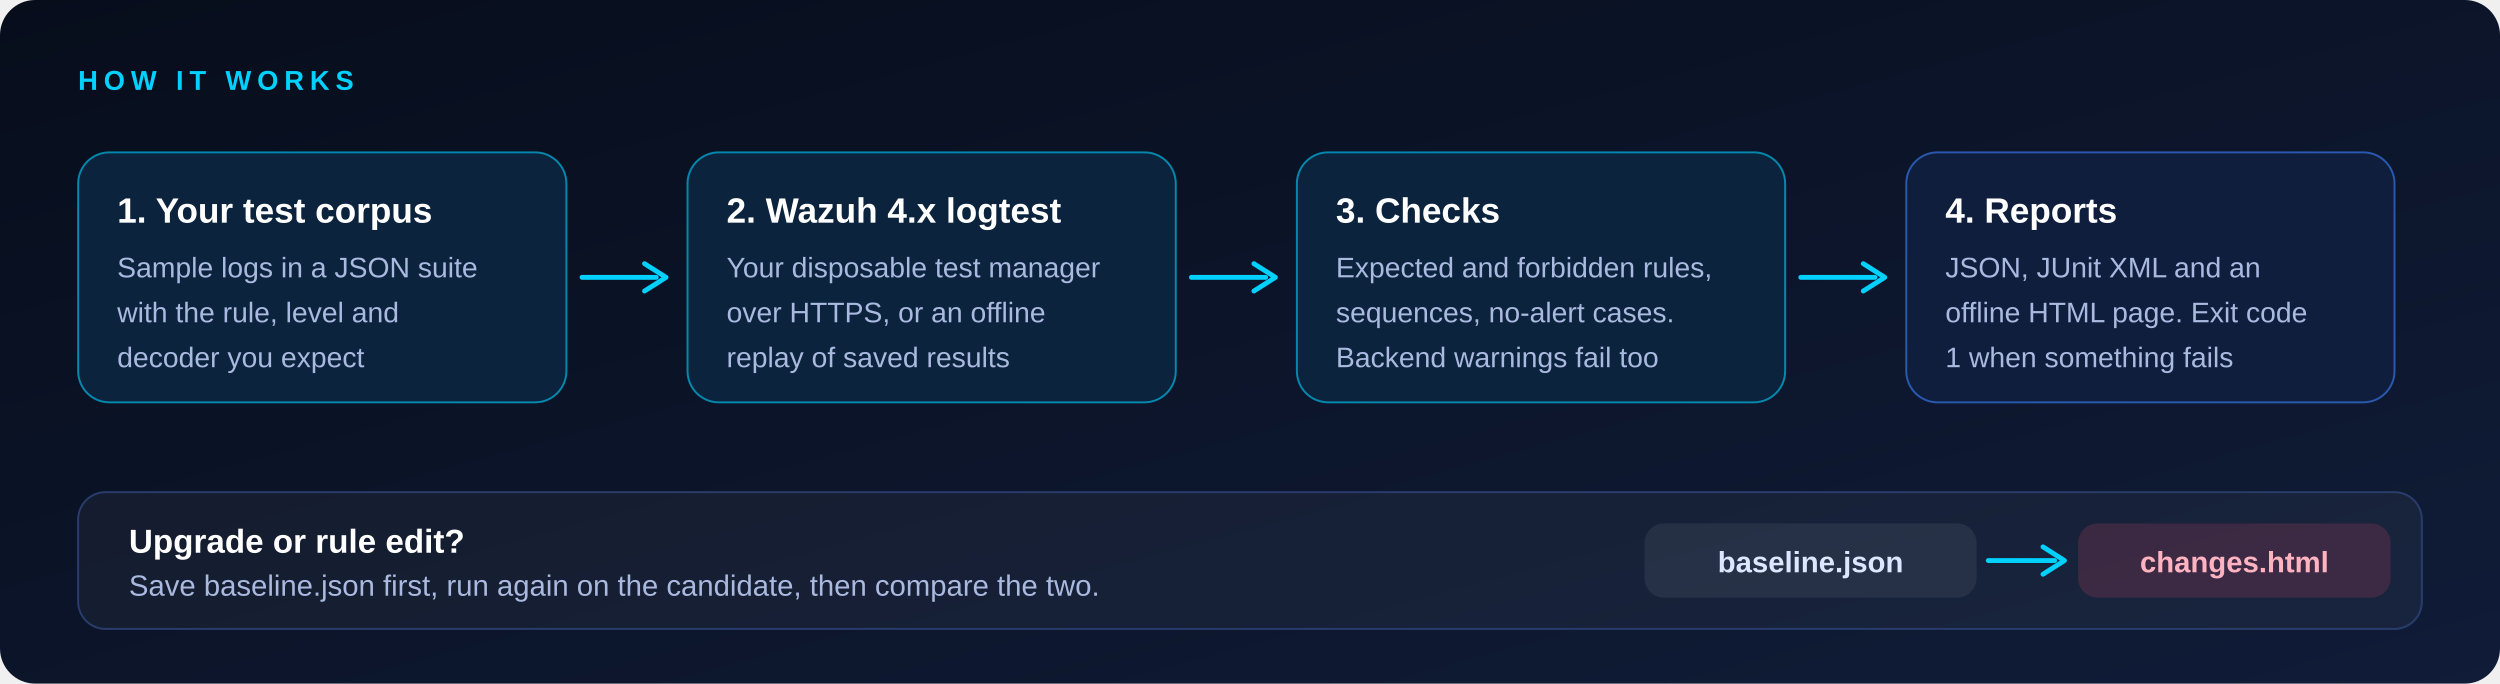
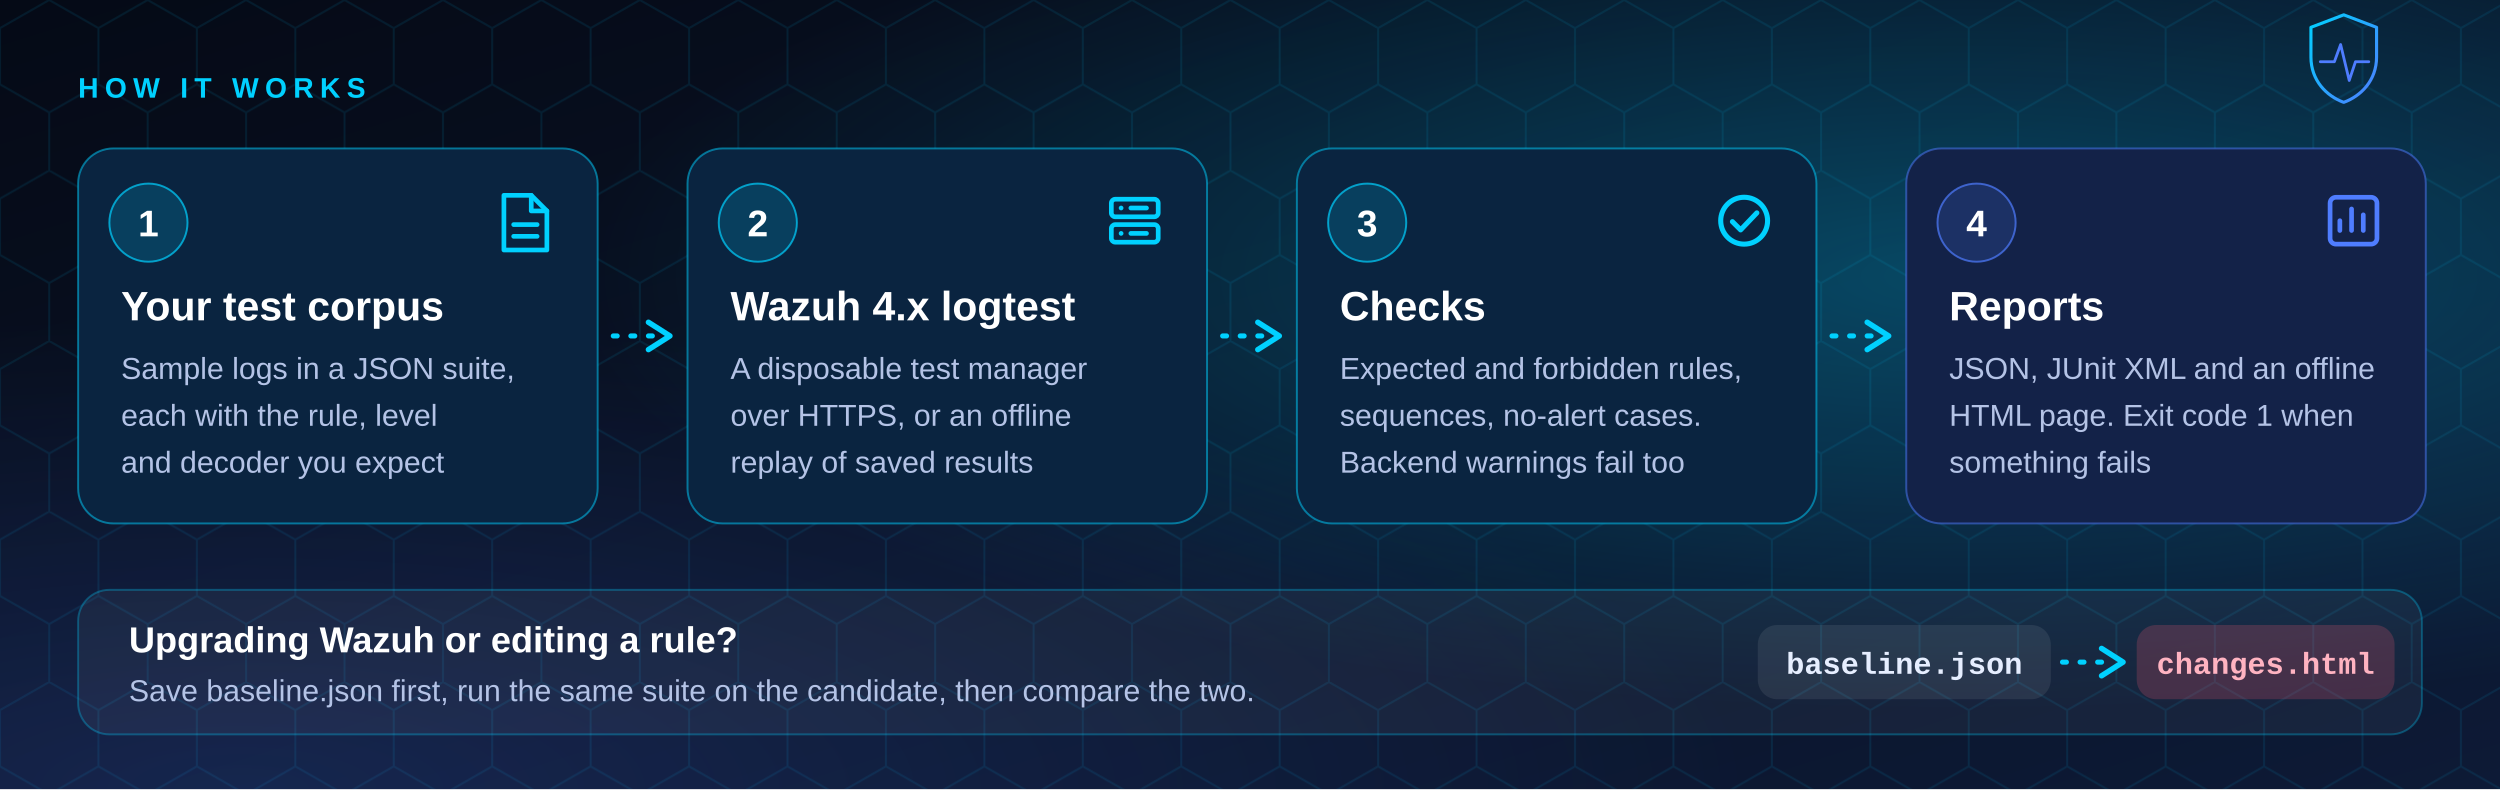
- <svg xmlns="http://www.w3.org/2000/svg" viewBox="0 0 1280 350" width="1280" height="350" role="img" aria-label="How Wazuh RuleGuard works">
+ <svg xmlns="http://www.w3.org/2000/svg" viewBox="0 0 1280 404" width="1280" height="404" role="img" aria-label="How Wazuh RuleGuard works in four steps">
  <defs>
    <linearGradient id="bg" x1="0" y1="0" x2="1" y2="1">
-       <stop offset="0" stop-color="#070d1b" />
-       <stop offset="1" stop-color="#101c38" />
+       <stop offset="0" stop-color="#050a16" />
+       <stop offset="1" stop-color="#0d1a36" />
    </linearGradient>
-     <linearGradient id="ac" x1="0" y1="0" x2="1" y2="0">
+     <linearGradient id="ac" x1="0" y1="0" x2="1" y2="1">
      <stop offset="0" stop-color="#00d1ff" />
-       <stop offset="1" stop-color="#3b82ff" />
+       <stop offset="1" stop-color="#4f7dff" />
    </linearGradient>
-     <radialGradient id="gl" cx="0.85" cy="0.15" r="0.7">
-       <stop offset="0" stop-color="#00d1ff" stop-opacity="0.22" />
+     <linearGradient id="acx" x1="0" y1="0" x2="1" y2="0">
+       <stop offset="0" stop-color="#00d1ff" />
+       <stop offset="1" stop-color="#4f7dff" />
+     </linearGradient>
+     <radialGradient id="gl1" cx="0.78" cy="0.35" r="0.55">
+       <stop offset="0" stop-color="#00d1ff" stop-opacity="0.28" />
      <stop offset="1" stop-color="#00d1ff" stop-opacity="0" />
    </radialGradient>
+     <radialGradient id="gl2" cx="0.1" cy="1" r="0.6">
+       <stop offset="0" stop-color="#4f7dff" stop-opacity="0.18" />
+       <stop offset="1" stop-color="#4f7dff" stop-opacity="0" />
+     </radialGradient>
+     <pattern id="hex" width="56" height="97" patternUnits="userSpaceOnUse" patternTransform="scale(0.9)">
+       <path d="M28 0 L56 16 V48 L28 64 L0 48 V16 Z M28 64 V97 M0 48 L-28 64 M56 48 L84 64" fill="none" stroke="#00d1ff" stroke-opacity="0.09" stroke-width="1.2" />
+     </pattern>
    <filter id="sh" x="-20%" y="-20%" width="140%" height="150%">
-       <feDropShadow dx="0" dy="10" stdDeviation="14" flood-color="#000" flood-opacity="0.45" />
+       <feDropShadow dx="0" dy="14" stdDeviation="18" flood-color="#000" flood-opacity="0.55" />
    </filter>
+     <filter id="glow" x="-30%" y="-30%" width="160%" height="160%">
+       <feGaussianBlur stdDeviation="6" result="b" />
+       <feMerge>
+         <feMergeNode in="b" />
+         <feMergeNode in="SourceGraphic" />
+       </feMerge>
+     </filter>
+     <clipPath id="wclip">
+       <rect width="1280" height="404" />
+     </clipPath>
  </defs>
-   <rect width="1280" height="350" rx="18" fill="url(#bg)" />
-   <text x="40" y="46" font-family="'Segoe UI', 'Helvetica Neue', Arial, sans-serif" font-size="14" font-weight="700" fill="#00d1ff" letter-spacing="3">HOW IT WORKS</text>
-   <rect x="40" y="78" width="250" height="128" rx="16" fill="#0d1730" stroke="#00d1ff" stroke-opacity="0.6" />
-   <rect x="40" y="78" width="250" height="128" rx="16" fill="#00d1ff" fill-opacity="0.07" />
-   <text x="60" y="114" font-family="'Segoe UI', 'Helvetica Neue', Arial, sans-serif" font-size="18" font-weight="700" fill="#ffffff">1. Your test corpus</text>
-   <text x="60" y="142" font-family="'Segoe UI', 'Helvetica Neue', Arial, sans-serif" font-size="14.5" font-weight="400" fill="#aab9df">Sample logs in a JSON suite</text>
-   <text x="60" y="165" font-family="'Segoe UI', 'Helvetica Neue', Arial, sans-serif" font-size="14.5" font-weight="400" fill="#aab9df">with the rule, level and</text>
-   <text x="60" y="188" font-family="'Segoe UI', 'Helvetica Neue', Arial, sans-serif" font-size="14.5" font-weight="400" fill="#aab9df">decoder you expect</text>
-   <rect x="352" y="78" width="250" height="128" rx="16" fill="#0d1730" stroke="#00d1ff" stroke-opacity="0.6" />
-   <rect x="352" y="78" width="250" height="128" rx="16" fill="#00d1ff" fill-opacity="0.07" />
-   <text x="372" y="114" font-family="'Segoe UI', 'Helvetica Neue', Arial, sans-serif" font-size="18" font-weight="700" fill="#ffffff">2. Wazuh 4.x logtest</text>
-   <text x="372" y="142" font-family="'Segoe UI', 'Helvetica Neue', Arial, sans-serif" font-size="14.5" font-weight="400" fill="#aab9df">Your disposable test manager</text>
-   <text x="372" y="165" font-family="'Segoe UI', 'Helvetica Neue', Arial, sans-serif" font-size="14.5" font-weight="400" fill="#aab9df">over HTTPS, or an offline</text>
-   <text x="372" y="188" font-family="'Segoe UI', 'Helvetica Neue', Arial, sans-serif" font-size="14.5" font-weight="400" fill="#aab9df">replay of saved results</text>
-   <rect x="664" y="78" width="250" height="128" rx="16" fill="#0d1730" stroke="#00d1ff" stroke-opacity="0.6" />
-   <rect x="664" y="78" width="250" height="128" rx="16" fill="#00d1ff" fill-opacity="0.07" />
-   <text x="684" y="114" font-family="'Segoe UI', 'Helvetica Neue', Arial, sans-serif" font-size="18" font-weight="700" fill="#ffffff">3. Checks</text>
-   <text x="684" y="142" font-family="'Segoe UI', 'Helvetica Neue', Arial, sans-serif" font-size="14.5" font-weight="400" fill="#aab9df">Expected and forbidden rules,</text>
-   <text x="684" y="165" font-family="'Segoe UI', 'Helvetica Neue', Arial, sans-serif" font-size="14.5" font-weight="400" fill="#aab9df">sequences, no-alert cases.</text>
-   <text x="684" y="188" font-family="'Segoe UI', 'Helvetica Neue', Arial, sans-serif" font-size="14.5" font-weight="400" fill="#aab9df">Backend warnings fail too</text>
-   <rect x="976" y="78" width="250" height="128" rx="16" fill="#0d1730" stroke="#3b82ff" stroke-opacity="0.6" />
-   <rect x="976" y="78" width="250" height="128" rx="16" fill="#3b82ff" fill-opacity="0.07" />
-   <text x="996" y="114" font-family="'Segoe UI', 'Helvetica Neue', Arial, sans-serif" font-size="18" font-weight="700" fill="#ffffff">4. Reports</text>
-   <text x="996" y="142" font-family="'Segoe UI', 'Helvetica Neue', Arial, sans-serif" font-size="14.5" font-weight="400" fill="#aab9df">JSON, JUnit XML and an</text>
-   <text x="996" y="165" font-family="'Segoe UI', 'Helvetica Neue', Arial, sans-serif" font-size="14.5" font-weight="400" fill="#aab9df">offline HTML page. Exit code</text>
-   <text x="996" y="188" font-family="'Segoe UI', 'Helvetica Neue', Arial, sans-serif" font-size="14.5" font-weight="400" fill="#aab9df">1 when something fails</text>
-   <path d="M298 142 H336" stroke="#00d1ff" stroke-width="2.5" stroke-linecap="round" />
-   <path d="M330 135 L341 142 L330 149" fill="none" stroke="#00d1ff" stroke-width="2.5" stroke-linecap="round" stroke-linejoin="round" />
-   <path d="M610 142 H648" stroke="#00d1ff" stroke-width="2.5" stroke-linecap="round" />
-   <path d="M642 135 L653 142 L642 149" fill="none" stroke="#00d1ff" stroke-width="2.5" stroke-linecap="round" stroke-linejoin="round" />
-   <path d="M922 142 H960" stroke="#00d1ff" stroke-width="2.5" stroke-linecap="round" />
-   <path d="M954 135 L965 142 L954 149" fill="none" stroke="#00d1ff" stroke-width="2.5" stroke-linecap="round" stroke-linejoin="round" />
-   <rect x="40" y="252" width="1200" height="70" rx="14" fill="#ffffff" fill-opacity="0.04" stroke="#2a3c6b" />
-   <text x="66" y="283" font-family="'Segoe UI', 'Helvetica Neue', Arial, sans-serif" font-size="17" font-weight="700" fill="#ffffff">Upgrade or rule edit?</text>
-   <text x="66" y="305" font-family="'Segoe UI', 'Helvetica Neue', Arial, sans-serif" font-size="15" font-weight="400" fill="#aab9df">Save baseline.json first, run again on the candidate, then compare the two.</text>
-   <rect x="842" y="268" width="170" height="38" rx="10" fill="#ffffff" fill-opacity="0.07" />
-   <text x="927" y="293" font-family="'Segoe UI', 'Helvetica Neue', Arial, sans-serif" font-size="15" font-weight="600" fill="#dbe6ff" text-anchor="middle">baseline.json</text>
-   <path d="M1018 287 H1052" stroke="#00d1ff" stroke-width="2.5" stroke-linecap="round" />
-   <path d="M1046 280 L1057 287 L1046 294" fill="none" stroke="#00d1ff" stroke-width="2.5" stroke-linecap="round" stroke-linejoin="round" />
-   <rect x="1064" y="268" width="160" height="38" rx="10" fill="#ff4d6d" fill-opacity="0.16" />
-   <text x="1144" y="293" font-family="'Segoe UI', 'Helvetica Neue', Arial, sans-serif" font-size="15" font-weight="600" fill="#ffb3c1" text-anchor="middle">changes.html</text>
+   <g clip-path="url(#wclip)">
+     <rect width="1280" height="404" fill="url(#bg)" />
+     <rect width="1280" height="404" fill="url(#hex)" />
+     <rect width="1280" height="404" fill="url(#gl1)" />
+     <rect width="1280" height="404" fill="url(#gl2)" />
+     <g transform="translate(1180 6) scale(0.4)">
+       <path d="M50 4 L92 20 V58 C92 88 72 108 50 116 C28 108 8 88 8 58 V20 Z" fill="none" fill-opacity="0.1" stroke="url(#ac)" stroke-width="4" stroke-linejoin="round" />
+       <polyline points="20,64 38,64 46,42 57,88 65,64 82,64" fill="none" stroke="#4f7dff" stroke-width="3.6" stroke-linecap="round" stroke-linejoin="round" />
+     </g>
+     <text x="40" y="50" font-family="'Segoe UI', 'Helvetica Neue', Arial, sans-serif" font-size="14.5" font-weight="700" fill="#00d1ff" letter-spacing="3.2">HOW IT WORKS</text>
+     <rect x="40" y="76" width="266" height="192" rx="18" fill="#0b1630" stroke="#00d1ff" stroke-opacity="0.5" />
+     <rect x="40" y="76" width="266" height="192" rx="18" fill="#00d1ff" fill-opacity="0.08" />
+     <circle cx="76" cy="114" r="20" fill="#00d1ff" fill-opacity="0.16" stroke="#00d1ff" stroke-opacity="0.7" />
+     <text x="76" y="121" font-family="'Segoe UI', 'Helvetica Neue', Arial, sans-serif" font-size="19" font-weight="800" fill="#ffffff" text-anchor="middle">1</text>
+     <g transform="translate(254 98)" fill="none" stroke="#00d1ff" stroke-width="2.4" stroke-linecap="round" stroke-linejoin="round">
+       <path d="M4 2h14l8 8v20H4z" />
+       <path d="M18 2v8h8M9 17h12M9 23h12" />
+     </g>
+     <text x="62" y="164" font-family="'Segoe UI', 'Helvetica Neue', Arial, sans-serif" font-size="21" font-weight="700" fill="#ffffff">Your test corpus</text>
+     <text x="62" y="194" font-family="'Segoe UI', 'Helvetica Neue', Arial, sans-serif" font-size="15.5" font-weight="400" fill="#b4c3e6">Sample logs in a JSON suite,</text>
+     <text x="62" y="218" font-family="'Segoe UI', 'Helvetica Neue', Arial, sans-serif" font-size="15.5" font-weight="400" fill="#b4c3e6">each with the rule, level</text>
+     <text x="62" y="242" font-family="'Segoe UI', 'Helvetica Neue', Arial, sans-serif" font-size="15.5" font-weight="400" fill="#b4c3e6">and decoder you expect</text>
+     <path d="M314 172 H338" stroke="#00d1ff" stroke-width="2.6" stroke-linecap="round" stroke-dasharray="2 7" />
+     <path d="M332 165 L343 172 L332 179" fill="none" stroke="#00d1ff" stroke-width="2.8" stroke-linecap="round" stroke-linejoin="round" />
+     <rect x="352" y="76" width="266" height="192" rx="18" fill="#0b1630" stroke="#00d1ff" stroke-opacity="0.5" />
+     <rect x="352" y="76" width="266" height="192" rx="18" fill="#00d1ff" fill-opacity="0.08" />
+     <circle cx="388" cy="114" r="20" fill="#00d1ff" fill-opacity="0.16" stroke="#00d1ff" stroke-opacity="0.7" />
+     <text x="388" y="121" font-family="'Segoe UI', 'Helvetica Neue', Arial, sans-serif" font-size="19" font-weight="800" fill="#ffffff" text-anchor="middle">2</text>
+     <g transform="translate(566 98)" fill="none" stroke="#00d1ff" stroke-width="2.4" stroke-linecap="round">
+       <rect x="3" y="4" width="24" height="9" rx="2" />
+       <rect x="3" y="17" width="24" height="9" rx="2" />
+       <path d="M8 8.5h.01M8 21.5h.01M13 8.5h8M13 21.5h8" />
+     </g>
+     <text x="374" y="164" font-family="'Segoe UI', 'Helvetica Neue', Arial, sans-serif" font-size="21" font-weight="700" fill="#ffffff">Wazuh 4.x logtest</text>
+     <text x="374" y="194" font-family="'Segoe UI', 'Helvetica Neue', Arial, sans-serif" font-size="15.5" font-weight="400" fill="#b4c3e6">A disposable test manager</text>
+     <text x="374" y="218" font-family="'Segoe UI', 'Helvetica Neue', Arial, sans-serif" font-size="15.5" font-weight="400" fill="#b4c3e6">over HTTPS, or an offline</text>
+     <text x="374" y="242" font-family="'Segoe UI', 'Helvetica Neue', Arial, sans-serif" font-size="15.5" font-weight="400" fill="#b4c3e6">replay of saved results</text>
+     <path d="M626 172 H650" stroke="#00d1ff" stroke-width="2.6" stroke-linecap="round" stroke-dasharray="2 7" />
+     <path d="M644 165 L655 172 L644 179" fill="none" stroke="#00d1ff" stroke-width="2.8" stroke-linecap="round" stroke-linejoin="round" />
+     <rect x="664" y="76" width="266" height="192" rx="18" fill="#0b1630" stroke="#00d1ff" stroke-opacity="0.5" />
+     <rect x="664" y="76" width="266" height="192" rx="18" fill="#00d1ff" fill-opacity="0.08" />
+     <circle cx="700" cy="114" r="20" fill="#00d1ff" fill-opacity="0.16" stroke="#00d1ff" stroke-opacity="0.7" />
+     <text x="700" y="121" font-family="'Segoe UI', 'Helvetica Neue', Arial, sans-serif" font-size="19" font-weight="800" fill="#ffffff" text-anchor="middle">3</text>
+     <g transform="translate(878 98)" fill="none" stroke="#00d1ff" stroke-width="2.6" stroke-linecap="round" stroke-linejoin="round">
+       <circle cx="15" cy="15" r="12" />
+       <path d="M9 15.5l4.2 4.2L21.5 11" />
+     </g>
+     <text x="686" y="164" font-family="'Segoe UI', 'Helvetica Neue', Arial, sans-serif" font-size="21" font-weight="700" fill="#ffffff">Checks</text>
+     <text x="686" y="194" font-family="'Segoe UI', 'Helvetica Neue', Arial, sans-serif" font-size="15.5" font-weight="400" fill="#b4c3e6">Expected and forbidden rules,</text>
+     <text x="686" y="218" font-family="'Segoe UI', 'Helvetica Neue', Arial, sans-serif" font-size="15.5" font-weight="400" fill="#b4c3e6">sequences, no-alert cases.</text>
+     <text x="686" y="242" font-family="'Segoe UI', 'Helvetica Neue', Arial, sans-serif" font-size="15.5" font-weight="400" fill="#b4c3e6">Backend warnings fail too</text>
+     <path d="M938 172 H962" stroke="#00d1ff" stroke-width="2.6" stroke-linecap="round" stroke-dasharray="2 7" />
+     <path d="M956 165 L967 172 L956 179" fill="none" stroke="#00d1ff" stroke-width="2.8" stroke-linecap="round" stroke-linejoin="round" />
+     <rect x="976" y="76" width="266" height="192" rx="18" fill="#0b1630" stroke="#4f7dff" stroke-opacity="0.5" />
+     <rect x="976" y="76" width="266" height="192" rx="18" fill="#4f7dff" fill-opacity="0.12" />
+     <circle cx="1012" cy="114" r="20" fill="#4f7dff" fill-opacity="0.16" stroke="#4f7dff" stroke-opacity="0.7" />
+     <text x="1012" y="121" font-family="'Segoe UI', 'Helvetica Neue', Arial, sans-serif" font-size="19" font-weight="800" fill="#ffffff" text-anchor="middle">4</text>
+     <g transform="translate(1190 98)" fill="none" stroke="#4f7dff" stroke-width="2.4" stroke-linecap="round" stroke-linejoin="round">
+       <rect x="3" y="3" width="24" height="24" rx="3" />
+       <path d="M8 20v-5M14 20V9M20 20v-8" />
+     </g>
+     <text x="998" y="164" font-family="'Segoe UI', 'Helvetica Neue', Arial, sans-serif" font-size="21" font-weight="700" fill="#ffffff">Reports</text>
+     <text x="998" y="194" font-family="'Segoe UI', 'Helvetica Neue', Arial, sans-serif" font-size="15.5" font-weight="400" fill="#b4c3e6">JSON, JUnit XML and an offline</text>
+     <text x="998" y="218" font-family="'Segoe UI', 'Helvetica Neue', Arial, sans-serif" font-size="15.5" font-weight="400" fill="#b4c3e6">HTML page. Exit code 1 when</text>
+     <text x="998" y="242" font-family="'Segoe UI', 'Helvetica Neue', Arial, sans-serif" font-size="15.5" font-weight="400" fill="#b4c3e6">something fails</text>
+     <rect x="40" y="302" width="1200" height="74" rx="16" fill="#ffffff" fill-opacity="0.05" stroke="#00d1ff" stroke-opacity="0.3" />
+     <text x="66" y="334" font-family="'Segoe UI', 'Helvetica Neue', Arial, sans-serif" font-size="18.5" font-weight="700" fill="#ffffff">Upgrading Wazuh or editing a rule?</text>
+     <text x="66" y="359" font-family="'Segoe UI', 'Helvetica Neue', Arial, sans-serif" font-size="15.5" font-weight="400" fill="#b4c3e6">Save baseline.json first, run the same suite on the candidate, then compare the two.</text>
+     <rect x="900" y="320" width="150" height="38" rx="10" fill="#ffffff" fill-opacity="0.08" />
+     <text x="975" y="345" font-family="'Cascadia Mono', 'Consolas', 'Courier New', monospace" font-size="15.5" font-weight="600" fill="#e6eeff" text-anchor="middle">baseline.json</text>
+     <path d="M1056 339 H1082" stroke="#00d1ff" stroke-width="2.6" stroke-linecap="round" stroke-dasharray="2 7" />
+     <path d="M1076 332 L1087 339 L1076 346" fill="none" stroke="#00d1ff" stroke-width="2.8" stroke-linecap="round" stroke-linejoin="round" />
+     <rect x="1094" y="320" width="132" height="38" rx="10" fill="#ff5d73" fill-opacity="0.2" />
+     <text x="1160" y="345" font-family="'Cascadia Mono', 'Consolas', 'Courier New', monospace" font-size="15.5" font-weight="600" fill="#ffb3c1" text-anchor="middle">changes.html</text>
+   </g>
</svg>
